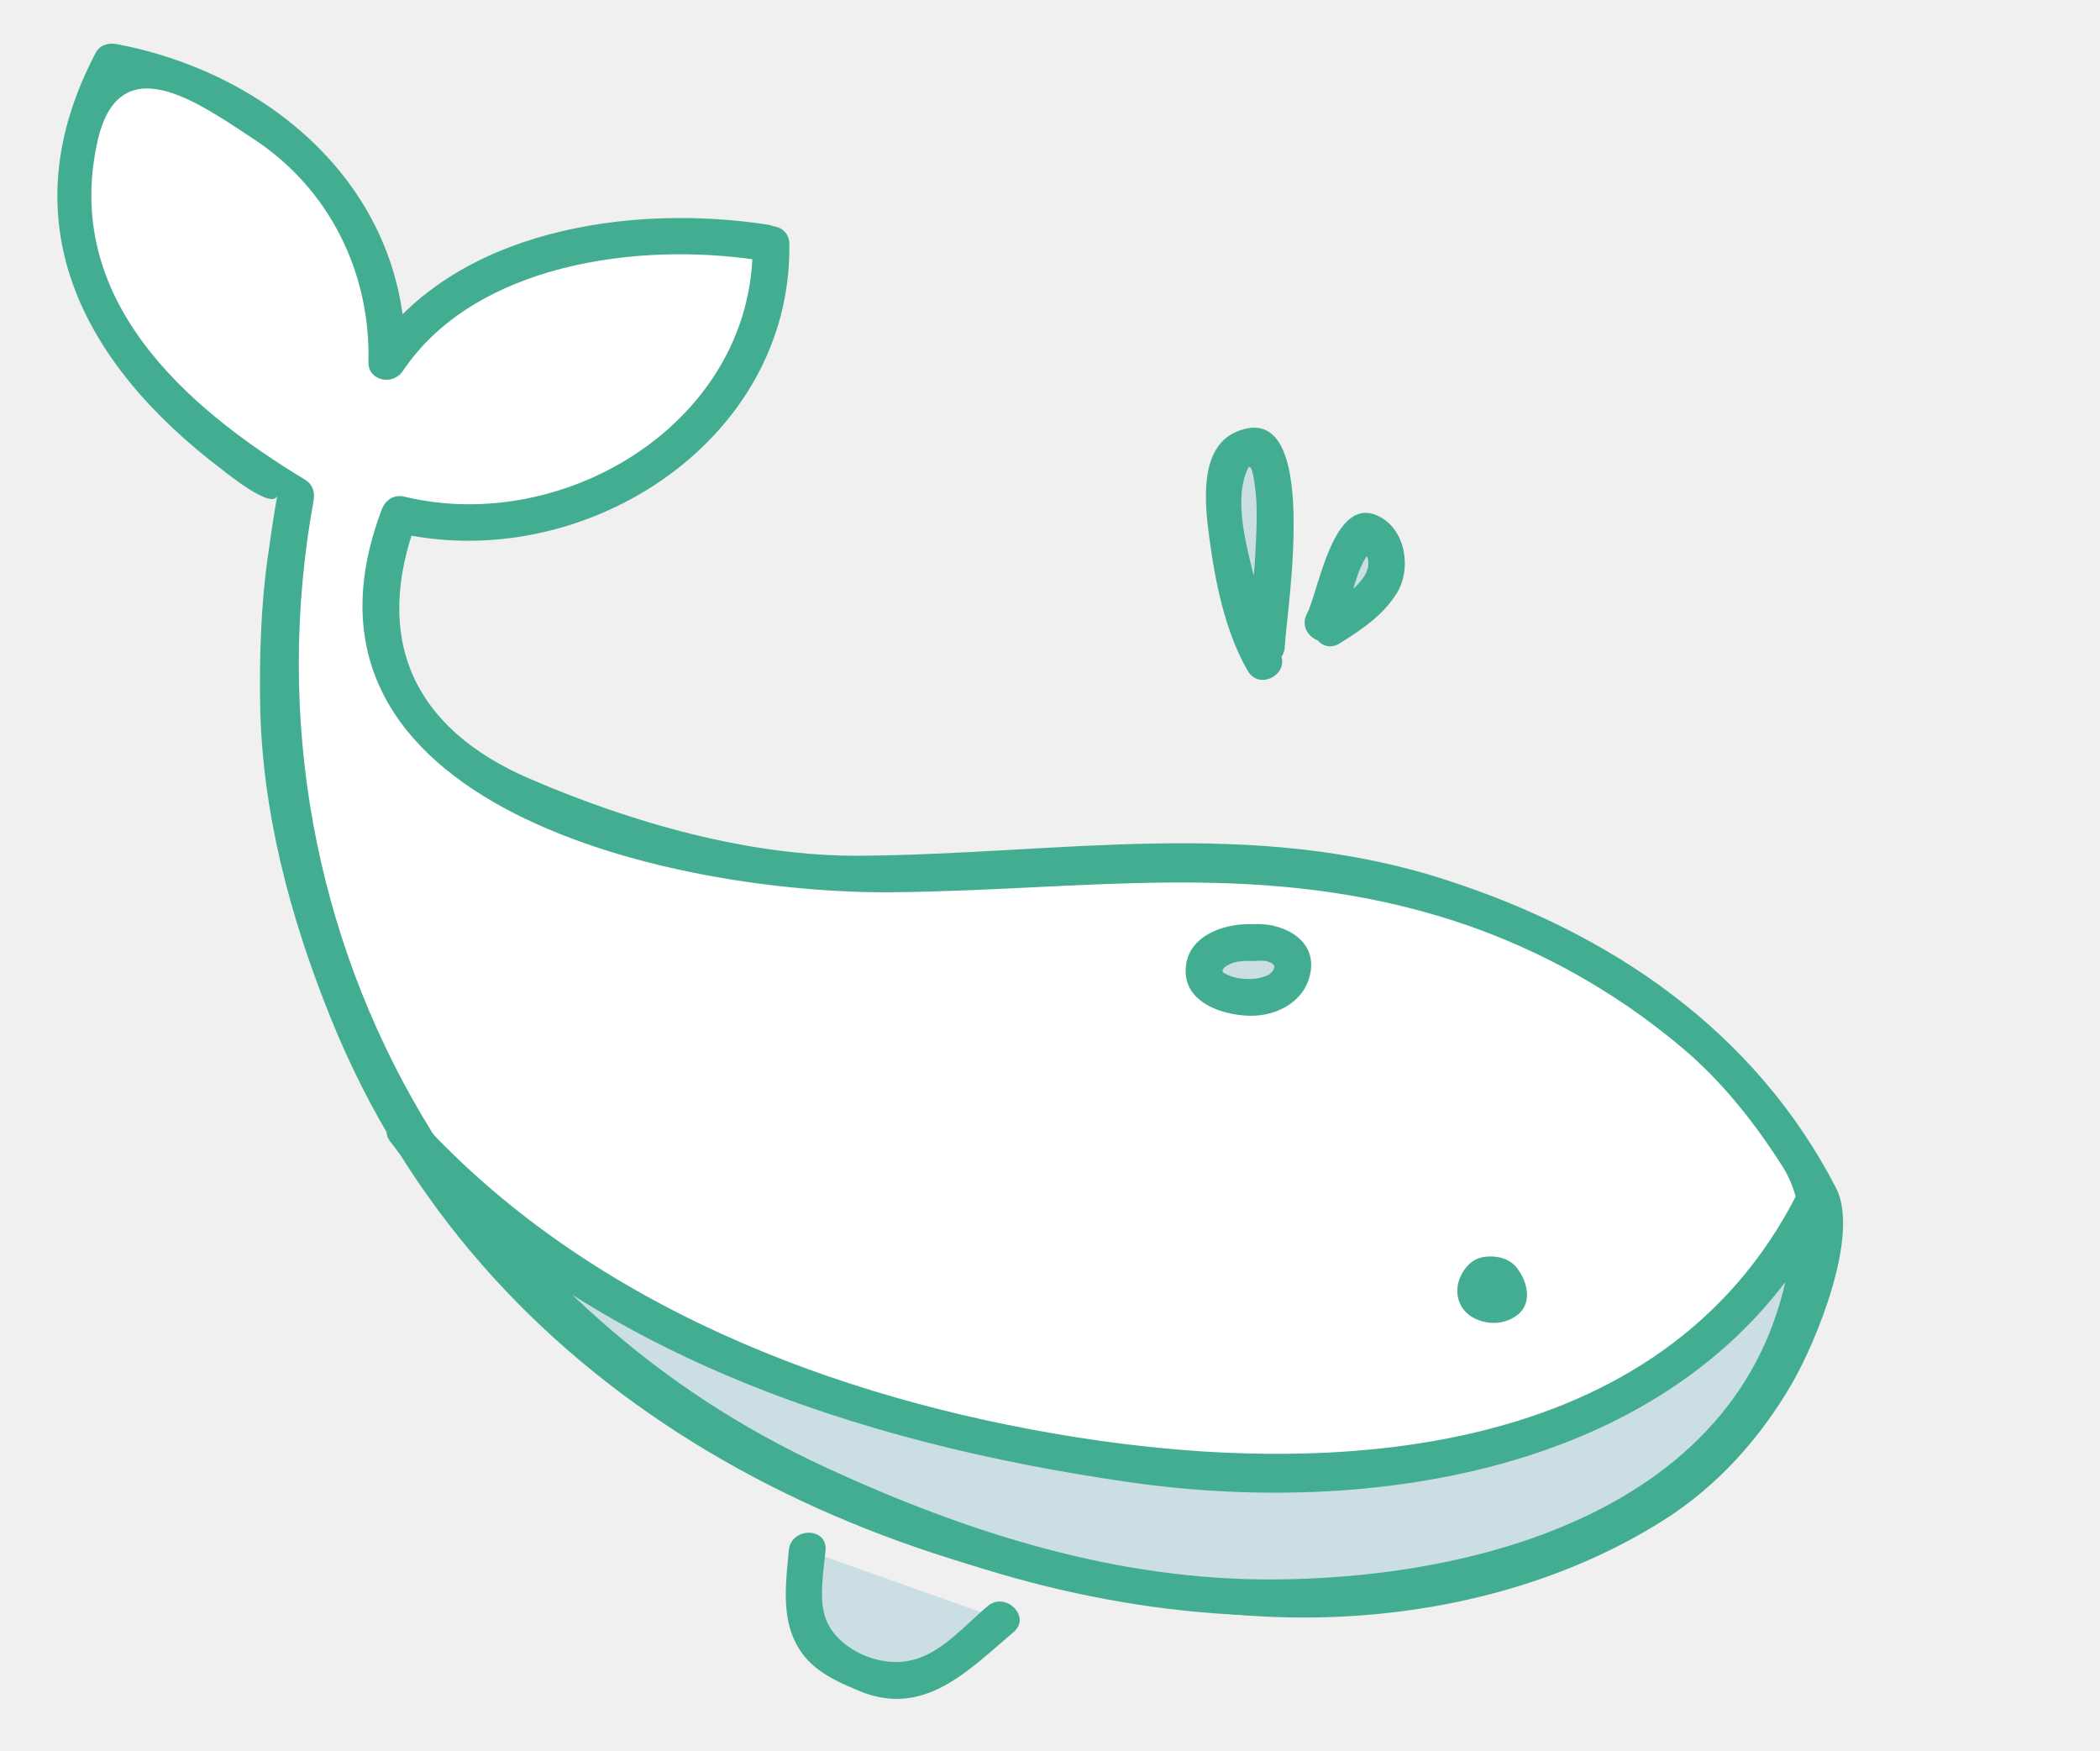
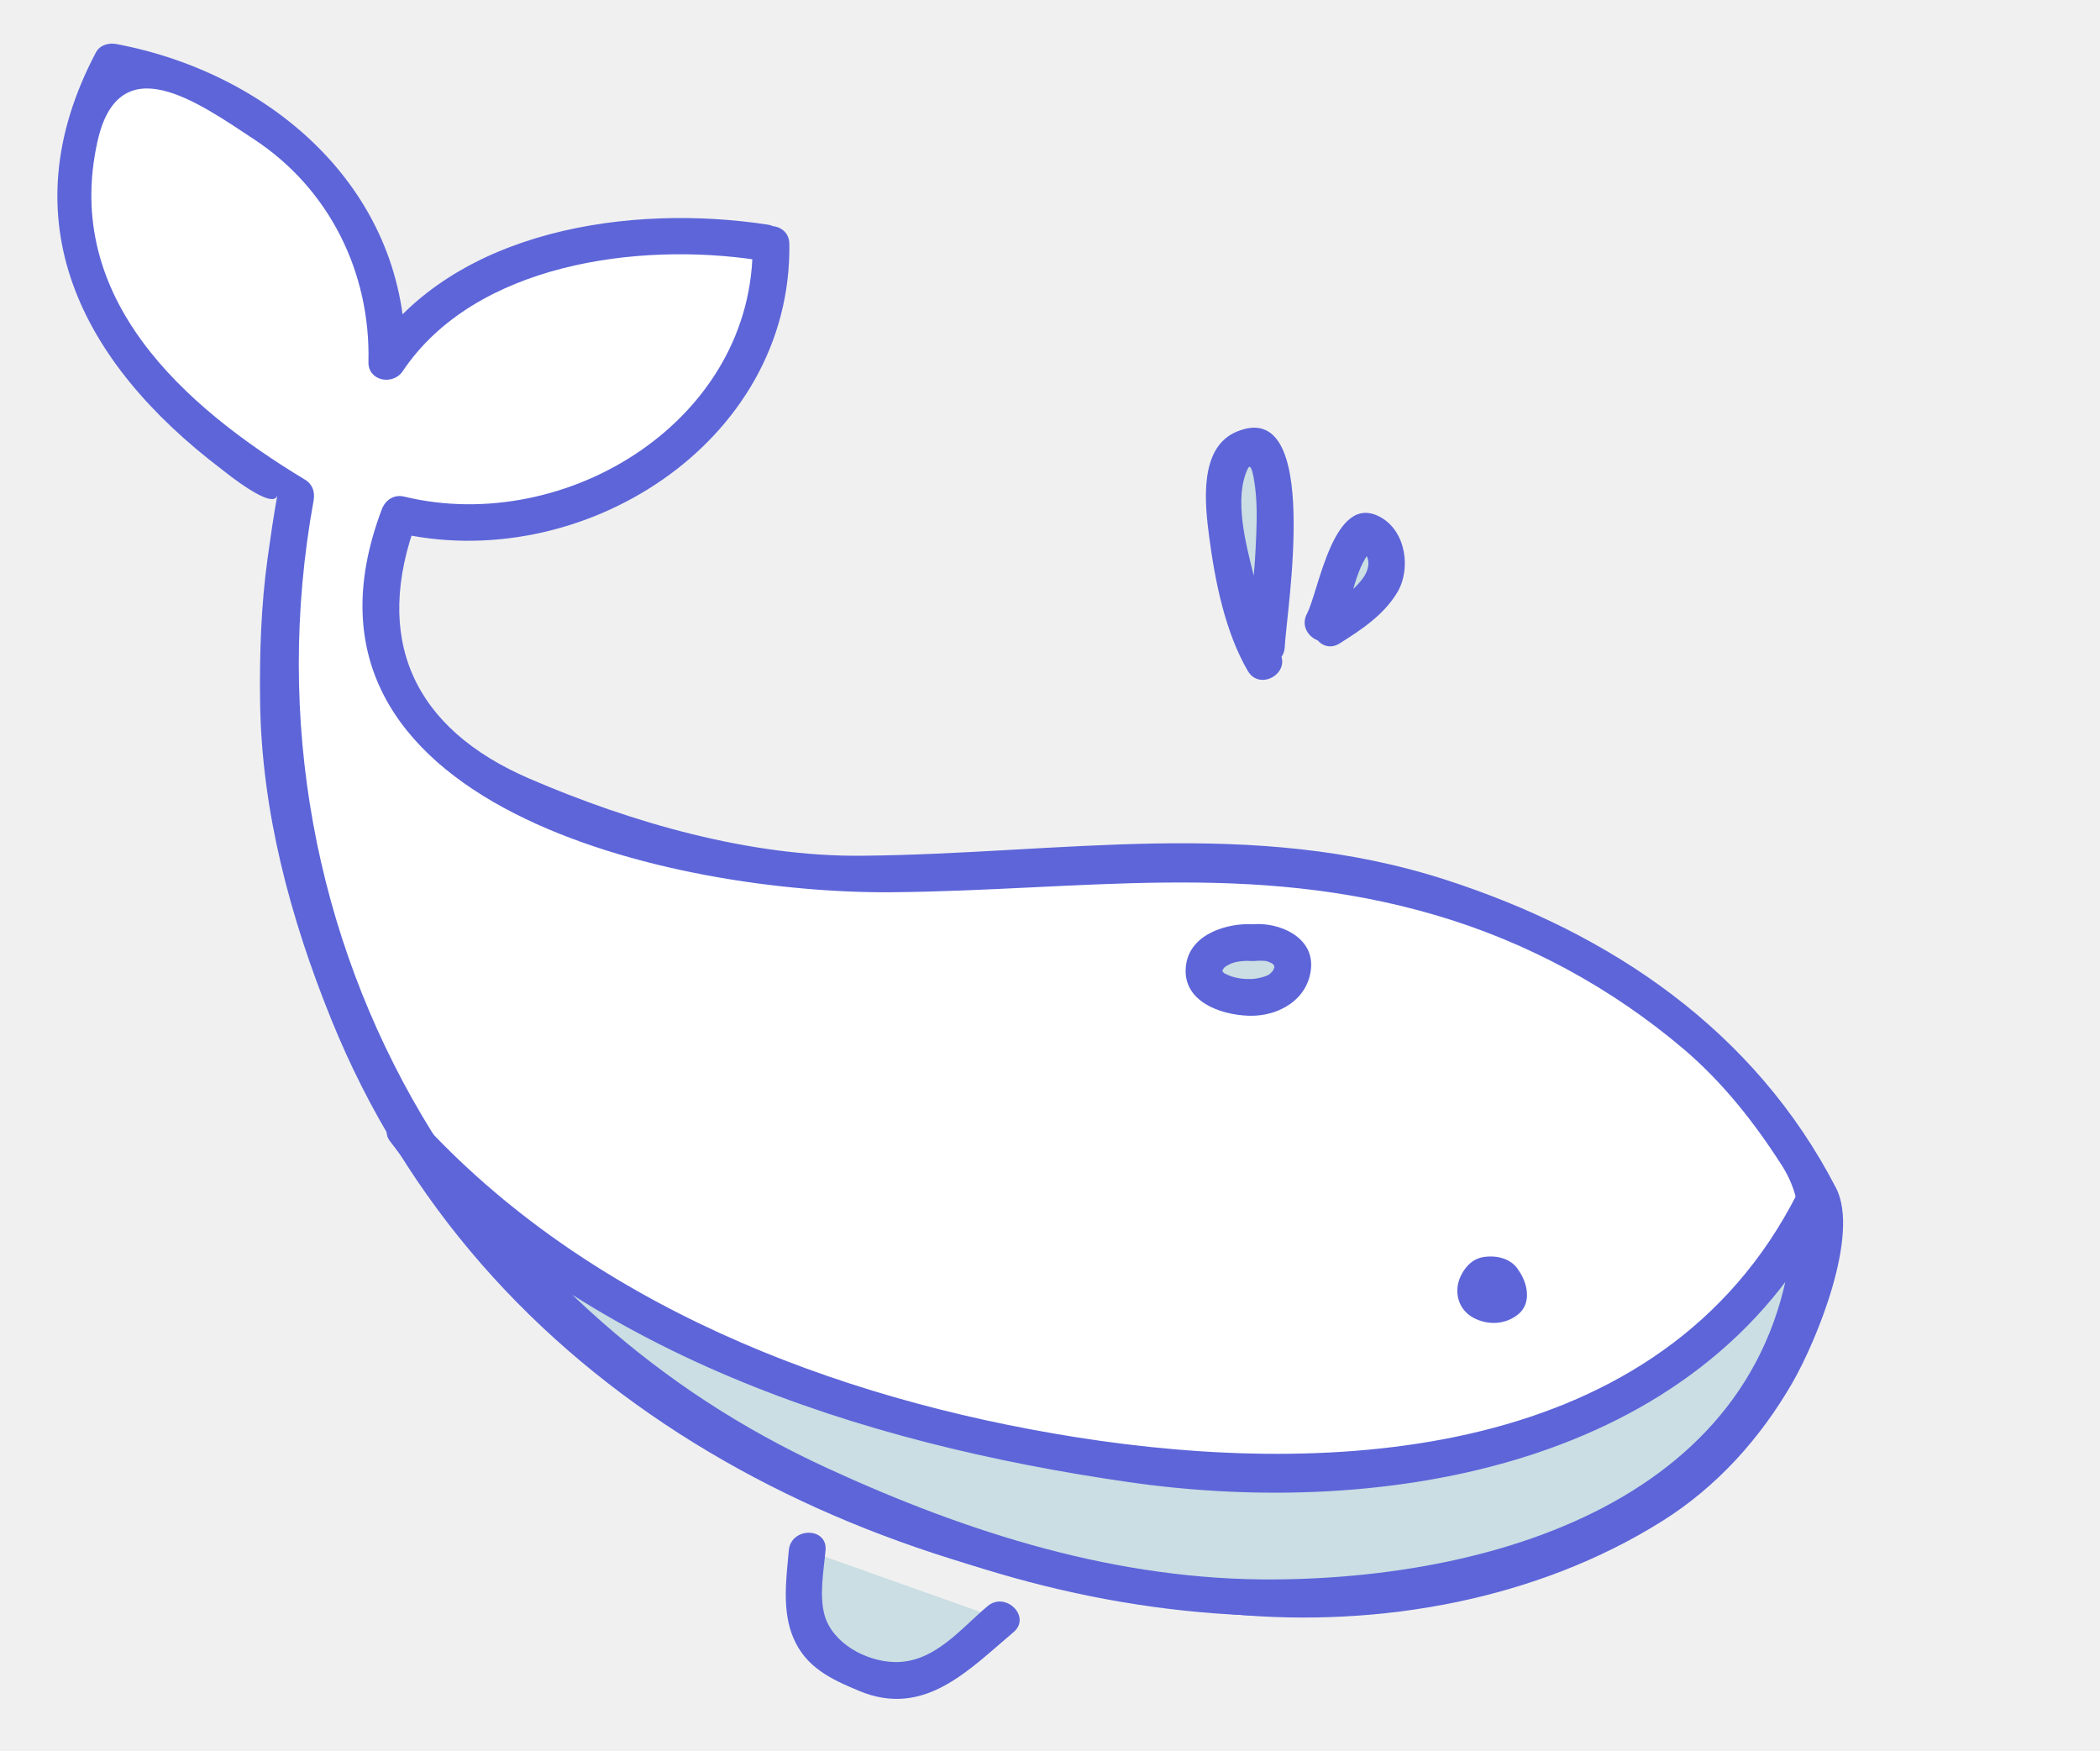
<svg xmlns="http://www.w3.org/2000/svg" version="1.1" id="Layer_1" x="0px" y="0px" width="120px" height="100px" viewBox="0 0 120 100" enable-background="new 0 0 120 100" xml:space="preserve">
  <g>
    <g>
      <g>
        <path fill="#CADEE3" d="M46.124,88.571c-0.229,2.579-0.568,5.222,1.845,6.374c4.781,2.534,6.127,0.094,9.206-2.446" />
        <g>
-           <path fill="#43AD91" d="M45.074,88.571c-0.146,1.628-0.4,3.448,0.262,5.001c0.719,1.685,2.138,2.353,3.755,3.026      c3.714,1.548,6.223-1.156,8.826-3.357c1.036-0.875-0.457-2.354-1.484-1.484c-1.582,1.337-3.066,3.239-5.309,3.194      c-1.639-0.032-3.557-1.078-4.006-2.68c-0.319-1.142-0.047-2.544,0.056-3.7C47.295,87.222,45.194,87.233,45.074,88.571      L45.074,88.571z" />
+           <path fill="#5d65d9" d="M45.074,88.571c-0.146,1.628-0.4,3.448,0.262,5.001c0.719,1.685,2.138,2.353,3.755,3.026      c3.714,1.548,6.223-1.156,8.826-3.357c1.036-0.875-0.457-2.354-1.484-1.484c-1.582,1.337-3.066,3.239-5.309,3.194      c-1.639-0.032-3.557-1.078-4.006-2.68c-0.319-1.142-0.047-2.544,0.056-3.7C47.295,87.222,45.194,87.233,45.074,88.571      L45.074,88.571z" />
        </g>
      </g>
      <g>
        <path fill="#FFFFFF" d="M43.595,13.847c-6.229-1.128-17.7,0.369-21.492,6.83c0.665-8.935-7.372-15.871-15.719-17.146     c-6.243,10.785,1.04,19.252,10.523,24.783l-0.084,0.461c-2.674,14.765,0.479,26.299,8.541,39.674     c11.208,14.423,24.112,18.822,39.977,22.017c15.234,3.067,38.305-1.64,38.67-22.067c-7.644-15.682-27.698-20.745-42.756-19.185     C54,49.808,46.2,50.778,38.983,48.518c-7.217-2.259-21.93-5.225-16.156-19.131c9.062,2.595,21.887-4.613,21.229-15.456" />
        <g>
-           <path fill="#43AD91" d="M43.874,12.834c-7.829-1.202-17.949,0.256-22.678,7.313c0.652,0.176,1.305,0.353,1.957,0.53      c0.235-9.642-7.473-16.458-16.49-18.158C6.211,2.434,5.708,2.563,5.477,3.002c-5.043,9.556-0.891,17.673,7.172,23.794      c0.158,0.12,3.022,2.465,3.204,1.47c-0.217,1.193-0.389,2.382-0.556,3.583c-0.381,2.737-0.471,5.49-0.434,8.249      c0.084,6.254,1.731,12.369,4.063,18.129c8.583,21.211,29.5,31.981,51.506,33.995c8.393,0.768,17.366-0.816,24.552-5.325      c3.124-1.959,5.611-4.731,7.441-7.906c1.37-2.379,3.873-8.448,2.492-11.122c-4.641-8.986-12.83-14.541-22.285-17.601      c-11.142-3.605-22-1.482-33.395-1.381c-6.379,0.057-13.122-1.878-18.988-4.406c-6.627-2.855-8.996-7.972-6.409-14.816      c-0.431,0.244-0.861,0.489-1.292,0.733c10.584,2.555,22.716-5.047,22.558-16.468c-0.019-1.353-2.119-1.355-2.1,0      c0.138,10.04-10.626,16.682-19.9,14.443c-0.596-0.144-1.084,0.185-1.292,0.733c-6.432,17.022,16.899,21.974,29.157,21.866      c10.826-0.097,20.444-1.816,31.102,1.32c5.191,1.528,10.016,4.143,14.135,7.64c2.233,1.897,4.054,4.209,5.625,6.667      c1.729,2.707,0.868,5.743-0.021,8.592c-2.793,8.951-12.269,13.111-20.762,14.565c-9.753,1.671-19.826-0.79-29.072-3.784      C27.671,78.102,13.35,53.703,17.92,28.594c0.086-0.475-0.052-0.926-0.483-1.186C10.471,23.2,3.581,17.039,5.568,8.092      c1.223-5.503,5.725-2.261,8.966-0.123c4.314,2.847,6.643,7.626,6.52,12.708c-0.027,1.1,1.401,1.358,1.957,0.53      c4.132-6.167,13.489-7.394,20.306-6.347C44.64,15.063,45.209,13.04,43.874,12.834L43.874,12.834z" />
+           <path fill="#5d65d9" d="M43.874,12.834c-7.829-1.202-17.949,0.256-22.678,7.313c0.652,0.176,1.305,0.353,1.957,0.53      c0.235-9.642-7.473-16.458-16.49-18.158C6.211,2.434,5.708,2.563,5.477,3.002c-5.043,9.556-0.891,17.673,7.172,23.794      c0.158,0.12,3.022,2.465,3.204,1.47c-0.217,1.193-0.389,2.382-0.556,3.583c-0.381,2.737-0.471,5.49-0.434,8.249      c0.084,6.254,1.731,12.369,4.063,18.129c8.583,21.211,29.5,31.981,51.506,33.995c8.393,0.768,17.366-0.816,24.552-5.325      c3.124-1.959,5.611-4.731,7.441-7.906c1.37-2.379,3.873-8.448,2.492-11.122c-4.641-8.986-12.83-14.541-22.285-17.601      c-11.142-3.605-22-1.482-33.395-1.381c-6.379,0.057-13.122-1.878-18.988-4.406c-6.627-2.855-8.996-7.972-6.409-14.816      c-0.431,0.244-0.861,0.489-1.292,0.733c10.584,2.555,22.716-5.047,22.558-16.468c-0.019-1.353-2.119-1.355-2.1,0      c0.138,10.04-10.626,16.682-19.9,14.443c-0.596-0.144-1.084,0.185-1.292,0.733c-6.432,17.022,16.899,21.974,29.157,21.866      c10.826-0.097,20.444-1.816,31.102,1.32c5.191,1.528,10.016,4.143,14.135,7.64c2.233,1.897,4.054,4.209,5.625,6.667      c1.729,2.707,0.868,5.743-0.021,8.592c-2.793,8.951-12.269,13.111-20.762,14.565c-9.753,1.671-19.826-0.79-29.072-3.784      C27.671,78.102,13.35,53.703,17.92,28.594c0.086-0.475-0.052-0.926-0.483-1.186C10.471,23.2,3.581,17.039,5.568,8.092      c1.223-5.503,5.725-2.261,8.966-0.123c4.314,2.847,6.643,7.626,6.52,12.708c-0.027,1.1,1.401,1.358,1.957,0.53      c4.132-6.167,13.489-7.394,20.306-6.347C44.64,15.063,45.209,13.04,43.874,12.834L43.874,12.834z" />
        </g>
      </g>
    </g>
    <g>
      <path fill="#CADEE3" d="M103.586,68.755c0.172,20.762-24.459,24.522-40.034,21.702c-8.306-1.506-15.89-5.024-23.064-8.826    c-7.804-4.273-12.829-11.068-17.3-16.971c7.399,8.489,22.191,15.622,32.574,17.503c9.69,1.755,19.056,3.423,28.806,0.899    C90.887,81.705,100.601,75.361,103.586,68.755z" />
      <g>
-         <path fill="#43AD91" d="M102.536,68.755c-0.26,16.104-15.962,21.38-29.695,21.476c-8.975,0.063-17.484-2.636-25.566-6.357     C37.288,79.274,30.65,72.787,24.094,64.13c-0.55,0.425-1.1,0.849-1.649,1.272C33.28,77.308,49.031,82.439,64.493,84.67     c14.553,2.1,32.613-0.855,39.999-15.385c0.612-1.204-1.199-2.268-1.813-1.061c-7.735,15.215-26.521,16.207-41.219,13.877     C47.641,79.91,33.55,74.488,23.93,63.918c-0.793-0.871-2.374,0.315-1.649,1.272c6.837,9.027,13.642,15.556,23.935,20.496     c8.751,4.2,17.995,6.704,27.717,6.637c14.712-0.103,30.436-6.948,30.704-23.568C104.658,67.4,102.558,67.402,102.536,68.755z" />
+         <path fill="#5d65d9" d="M102.536,68.755c-0.26,16.104-15.962,21.38-29.695,21.476c-8.975,0.063-17.484-2.636-25.566-6.357     C37.288,79.274,30.65,72.787,24.094,64.13c-0.55,0.425-1.1,0.849-1.649,1.272C33.28,77.308,49.031,82.439,64.493,84.67     c14.553,2.1,32.613-0.855,39.999-15.385c0.612-1.204-1.199-2.268-1.813-1.061c-7.735,15.215-26.521,16.207-41.219,13.877     C47.641,79.91,33.55,74.488,23.93,63.918c-0.793-0.871-2.374,0.315-1.649,1.272c6.837,9.027,13.642,15.556,23.935,20.496     c8.751,4.2,17.995,6.704,27.717,6.637c14.712-0.103,30.436-6.948,30.704-23.568C104.658,67.4,102.558,67.402,102.536,68.755z" />
      </g>
    </g>
    <g>
      <path fill="#CADEE3" d="M71.614,53.849c-3.179-0.219-4.089,2.834-0.564,3.114C74.573,57.243,74.828,53.537,71.614,53.849" />
      <g>
-         <path fill="#43AD91" d="M71.614,52.799c-1.485-0.077-3.553,0.543-3.83,2.263c-0.339,2.096,1.896,2.92,3.597,2.967     c1.687,0.046,3.377-0.93,3.535-2.717C75.074,53.518,73.095,52.683,71.614,52.799c-1.341,0.104-1.352,2.206,0,2.1     c0.238-0.019,0.472-0.021,0.71-0.001c0.069,0.006,0.296,0.102,0.326,0.118c0.092,0.05,0.103,0.064,0.137,0.118     c0.04,0.063,0.028,0.041,0.03,0.096c0.011,0.266,0.056-0.215-0.002,0.05c-0.011,0.051-0.12,0.283-0.018,0.073     c-0.014,0.028-0.18,0.26-0.043,0.092c-0.063,0.077-0.137,0.143-0.21,0.208c-0.115,0.103-0.607,0.256-1.007,0.274     c-0.518,0.023-1.085-0.057-1.519-0.299c-0.269-0.15,0.076,0.094-0.128-0.095c-0.21-0.193,0.075,0.146-0.062-0.081     c0.112,0.186,0.007,0.009-0.011-0.064c0.068,0.289,0.05-0.14,0.003,0.15c0.009-0.054,0.109-0.282,0.008-0.069     c0.016-0.032,0.182-0.252,0.045-0.09c0.142-0.168,0.117-0.142,0.37-0.282c0.337-0.188,0.903-0.222,1.369-0.198     C72.969,54.969,72.962,52.868,71.614,52.799L71.614,52.799z" />
+         <path fill="#5d65d9" d="M71.614,52.799c-1.485-0.077-3.553,0.543-3.83,2.263c-0.339,2.096,1.896,2.92,3.597,2.967     c1.687,0.046,3.377-0.93,3.535-2.717C75.074,53.518,73.095,52.683,71.614,52.799c-1.341,0.104-1.352,2.206,0,2.1     c0.238-0.019,0.472-0.021,0.71-0.001c0.069,0.006,0.296,0.102,0.326,0.118c0.092,0.05,0.103,0.064,0.137,0.118     c0.04,0.063,0.028,0.041,0.03,0.096c0.011,0.266,0.056-0.215-0.002,0.05c-0.011,0.051-0.12,0.283-0.018,0.073     c-0.014,0.028-0.18,0.26-0.043,0.092c-0.063,0.077-0.137,0.143-0.21,0.208c-0.115,0.103-0.607,0.256-1.007,0.274     c-0.518,0.023-1.085-0.057-1.519-0.299c-0.269-0.15,0.076,0.094-0.128-0.095c-0.21-0.193,0.075,0.146-0.062-0.081     c0.112,0.186,0.007,0.009-0.011-0.064c0.068,0.289,0.05-0.14,0.003,0.15c0.009-0.054,0.109-0.282,0.008-0.069     c0.016-0.032,0.182-0.252,0.045-0.09c0.142-0.168,0.117-0.142,0.37-0.282c0.337-0.188,0.903-0.222,1.369-0.198     C72.969,54.969,72.962,52.868,71.614,52.799L71.614,52.799z" />
      </g>
    </g>
    <g>
      <path fill="#CADEE3" d="M72.212,37.802c-1.022-1.593-4.024-11.991-0.755-12.278c2.43-0.264,0.966,9.149,0.909,11.426" />
      <g>
-         <path fill="#43AD91" d="M73.118,37.272c-0.765-1.31-1.113-2.924-1.474-4.381c-0.429-1.734-1.162-4.393-0.343-6.115     c0.272-0.573,0.453,1.334,0.469,1.531c0.08,1.005,0.028,2.025-0.02,3.03c-0.088,1.875-0.358,3.737-0.435,5.612     c-0.055,1.354,2.045,1.349,2.1,0c0.078-1.927,2.174-14.343-2.752-12.287c-2.184,0.912-1.81,4.159-1.566,6.012     c0.331,2.516,0.909,5.434,2.208,7.657C71.987,39.5,73.803,38.444,73.118,37.272L73.118,37.272z" />
+         <path fill="#5d65d9" d="M73.118,37.272c-0.765-1.31-1.113-2.924-1.474-4.381c-0.429-1.734-1.162-4.393-0.343-6.115     c0.272-0.573,0.453,1.334,0.469,1.531c0.08,1.005,0.028,2.025-0.02,3.03c-0.088,1.875-0.358,3.737-0.435,5.612     c-0.055,1.354,2.045,1.349,2.1,0c0.078-1.927,2.174-14.343-2.752-12.287c-2.184,0.912-1.81,4.159-1.566,6.012     c0.331,2.516,0.909,5.434,2.208,7.657C71.987,39.5,73.803,38.444,73.118,37.272L73.118,37.272z" />
      </g>
    </g>
    <g>
      <path fill="#CADEE3" d="M75.588,35.598c0.71-1.279,1.728-6.902,3.235-4.692c1.59,2.4-1.726,4.262-2.804,4.947" />
      <g>
-         <path fill="#43AD91" d="M76.494,36.127c0.748-1.433,0.828-3.532,1.883-4.727c0.19-0.215-0.211,0.142-0.475,0     c0.02,0.01,0.196,0.349,0.232,0.445c0.169,0.451-0.036,0.914-0.316,1.272c-0.613,0.787-1.498,1.305-2.329,1.828     c-1.143,0.72-0.089,2.538,1.061,1.813c1.244-0.784,2.491-1.603,3.276-2.884c0.828-1.353,0.521-3.538-0.958-4.339     c-2.674-1.45-3.495,4.206-4.187,5.532C74.056,36.267,75.868,37.329,76.494,36.127L76.494,36.127z" />
+         <path fill="#5d65d9" d="M76.494,36.127c0.748-1.433,0.828-3.532,1.883-4.727c0.19-0.215-0.211,0.142-0.475,0     c0.02,0.01,0.196,0.349,0.232,0.445c0.169,0.451-0.036,0.914-0.316,1.272c-0.613,0.787-1.498,1.305-2.329,1.828     c-1.143,0.72-0.089,2.538,1.061,1.813c1.244-0.784,2.491-1.603,3.276-2.884c0.828-1.353,0.521-3.538-0.958-4.339     c-2.674-1.45-3.495,4.206-4.187,5.532C74.056,36.267,75.868,37.329,76.494,36.127L76.494,36.127z" />
      </g>
    </g>
    <g>
      <g>
-         <path fill="#43AD91" d="M84.923,73.574c0.059,0.079,0.115,0.158,0.168,0.241c0.159,0.247,0.019-0.022,0.063,0.103     c0.098,0.273,0.008-0.133,0.009,0.013c0.034-0.194,0.039-0.238,0.015-0.133c0.083-0.177,0.1-0.219,0.05-0.126     c0.125-0.148,0.151-0.185,0.08-0.108c-0.078,0.069-0.043,0.042,0.104-0.08c-0.211,0.142,0.193-0.061,0.028-0.01     c-0.259,0.08,0.205-0.01,0.022,0.005c-0.072,0.006-0.146,0.002-0.218-0.004c0.455,0.033-0.342-0.16,0.059,0.019     c-0.079-0.035-0.277-0.186-0.005,0.027c-0.082-0.064-0.178-0.241,0.003,0.03c-0.051-0.094-0.035-0.054,0.045,0.12     c-0.027-0.105-0.024-0.061,0.009,0.134c-0.03-0.265-0.051,0.18-0.003,0.002c0.037-0.135-0.107,0.184,0.049-0.065     c0.065-0.092,0.063-0.091-0.005,0.004c0.044-0.05,0.09-0.099,0.137-0.146c-0.154,0.09-0.309,0.181-0.463,0.271     c-0.214,0.035-0.192,0.021-0.006,0.01c0.068-0.003,0.136-0.003,0.204,0c-0.021-0.003-0.043-0.007-0.064-0.01     c0.179,0.056,0.14,0.028-0.117-0.083c0.955,0.962,2.439-0.523,1.484-1.484c-0.452-0.455-1.11-0.58-1.729-0.503     c-0.639,0.079-1.083,0.505-1.362,1.077c-0.44,0.903-0.162,1.967,0.765,2.431c0.813,0.405,1.758,0.36,2.479-0.2     c0.843-0.653,0.56-1.861,0.013-2.593c-0.342-0.457-0.9-0.69-1.437-0.376C84.848,72.402,84.579,73.114,84.923,73.574z" />
+         <path fill="#5d65d9" d="M84.923,73.574c0.059,0.079,0.115,0.158,0.168,0.241c0.159,0.247,0.019-0.022,0.063,0.103     c0.098,0.273,0.008-0.133,0.009,0.013c0.034-0.194,0.039-0.238,0.015-0.133c0.083-0.177,0.1-0.219,0.05-0.126     c0.125-0.148,0.151-0.185,0.08-0.108c-0.078,0.069-0.043,0.042,0.104-0.08c-0.211,0.142,0.193-0.061,0.028-0.01     c-0.259,0.08,0.205-0.01,0.022,0.005c-0.072,0.006-0.146,0.002-0.218-0.004c0.455,0.033-0.342-0.16,0.059,0.019     c-0.079-0.035-0.277-0.186-0.005,0.027c-0.082-0.064-0.178-0.241,0.003,0.03c-0.051-0.094-0.035-0.054,0.045,0.12     c-0.027-0.105-0.024-0.061,0.009,0.134c-0.03-0.265-0.051,0.18-0.003,0.002c0.037-0.135-0.107,0.184,0.049-0.065     c0.065-0.092,0.063-0.091-0.005,0.004c0.044-0.05,0.09-0.099,0.137-0.146c-0.154,0.09-0.309,0.181-0.463,0.271     c-0.214,0.035-0.192,0.021-0.006,0.01c0.068-0.003,0.136-0.003,0.204,0c-0.021-0.003-0.043-0.007-0.064-0.01     c0.179,0.056,0.14,0.028-0.117-0.083c0.955,0.962,2.439-0.523,1.484-1.484c-0.452-0.455-1.11-0.58-1.729-0.503     c-0.639,0.079-1.083,0.505-1.362,1.077c-0.44,0.903-0.162,1.967,0.765,2.431c0.813,0.405,1.758,0.36,2.479-0.2     c0.843-0.653,0.56-1.861,0.013-2.593c-0.342-0.457-0.9-0.69-1.437-0.376C84.848,72.402,84.579,73.114,84.923,73.574z" />
      </g>
    </g>
  </g>
</svg>
